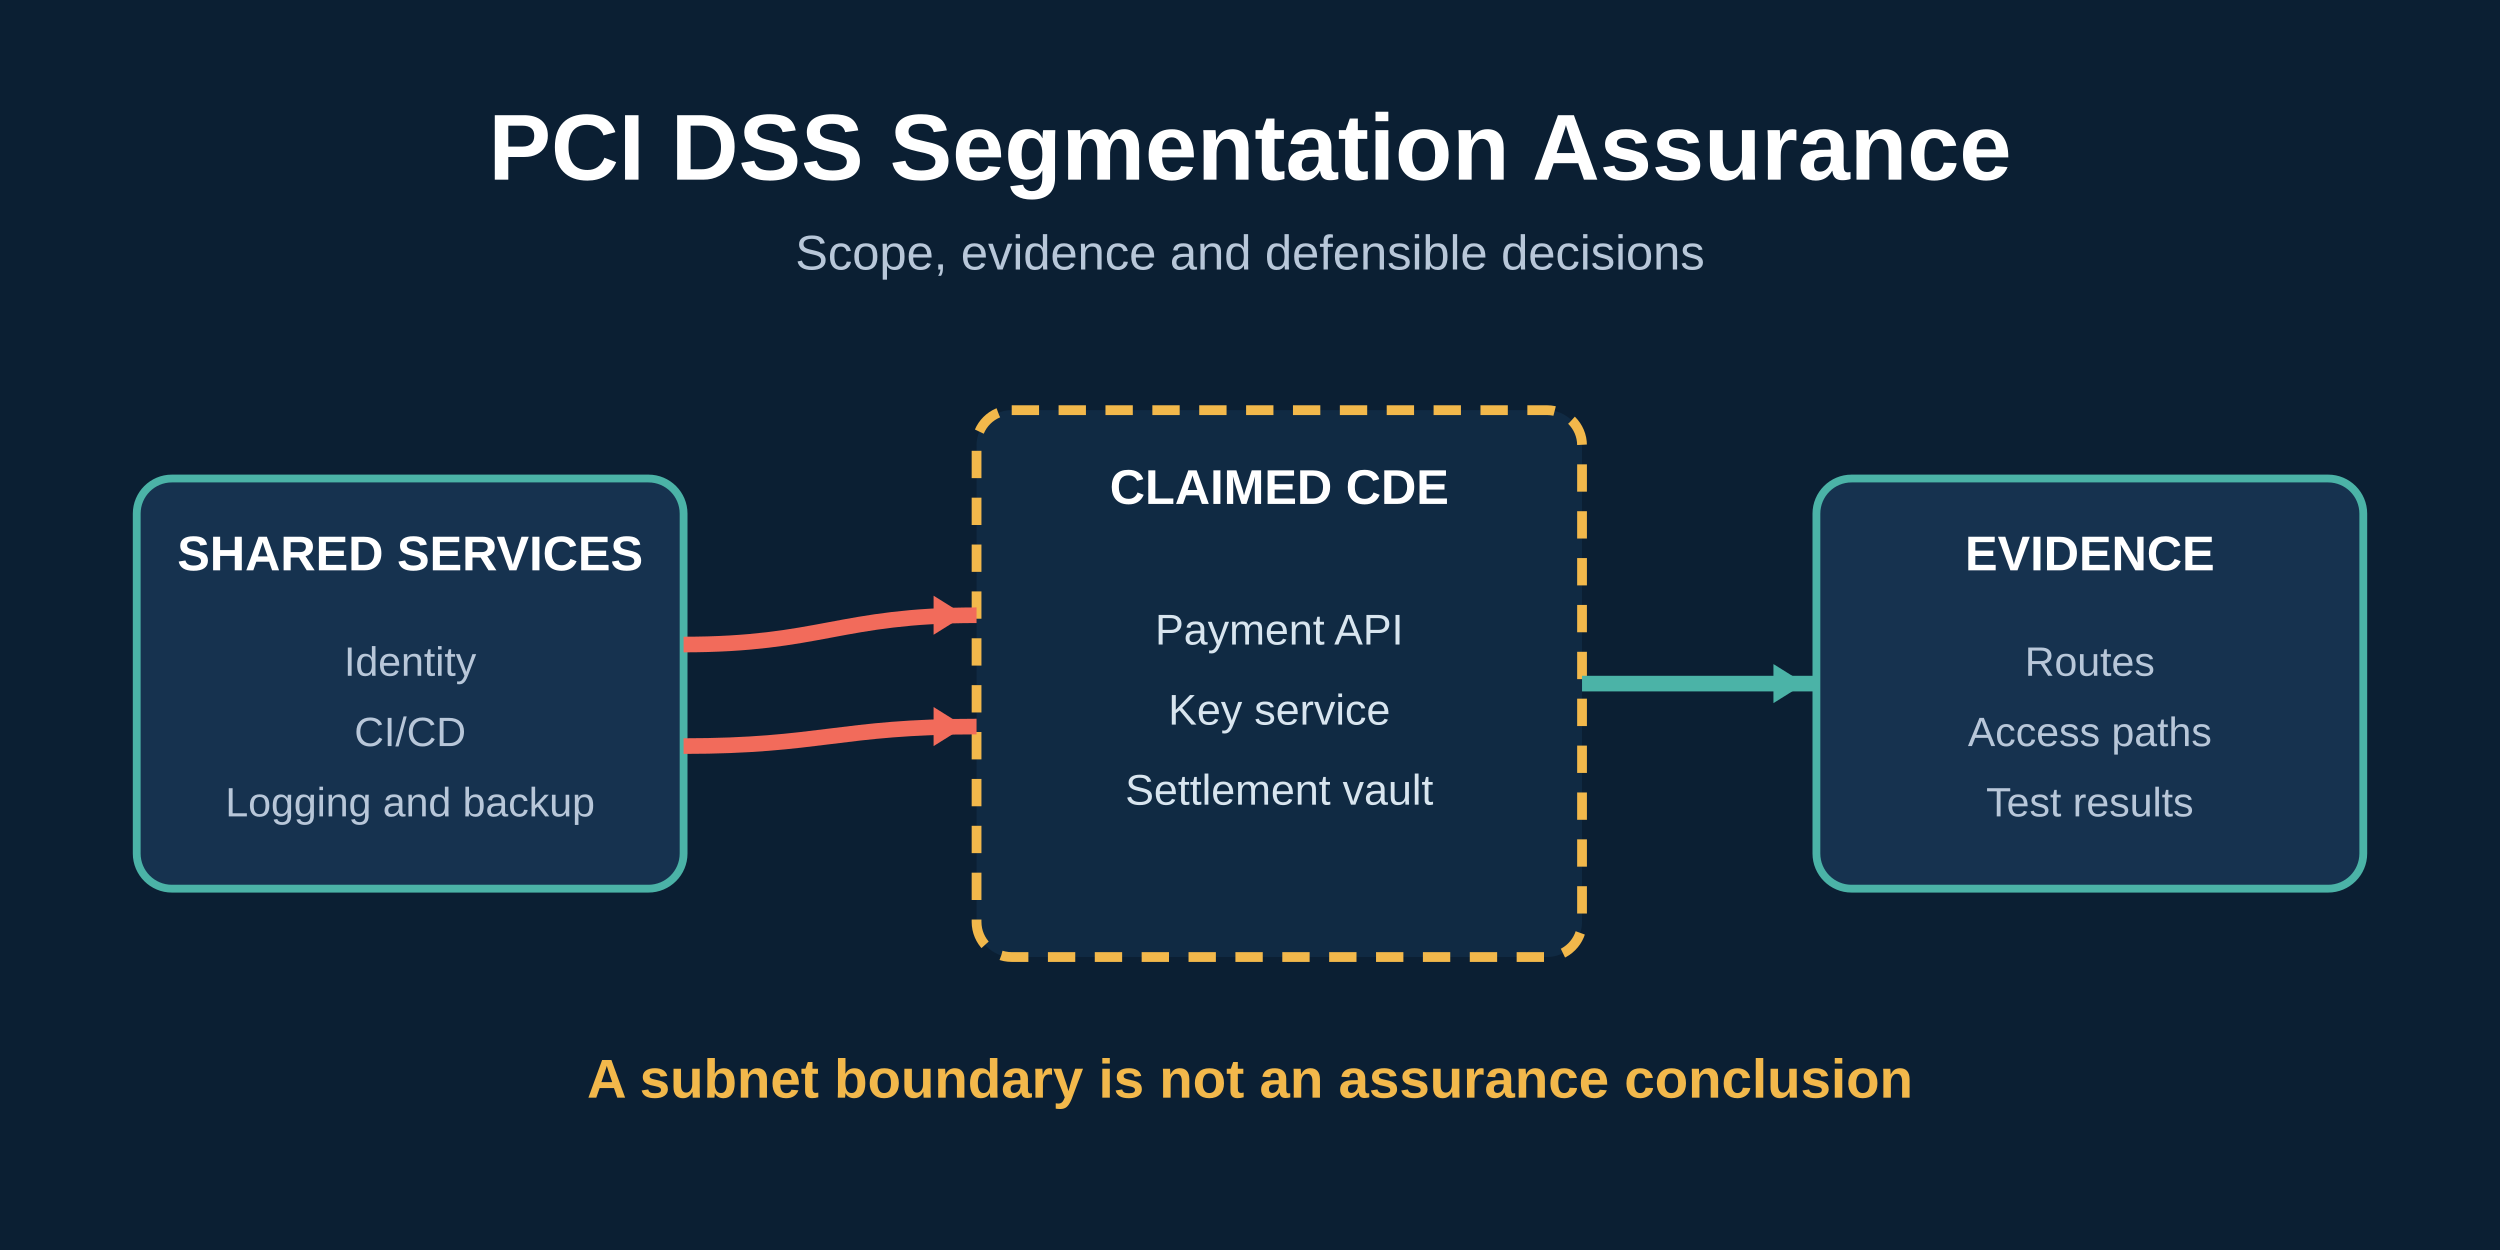
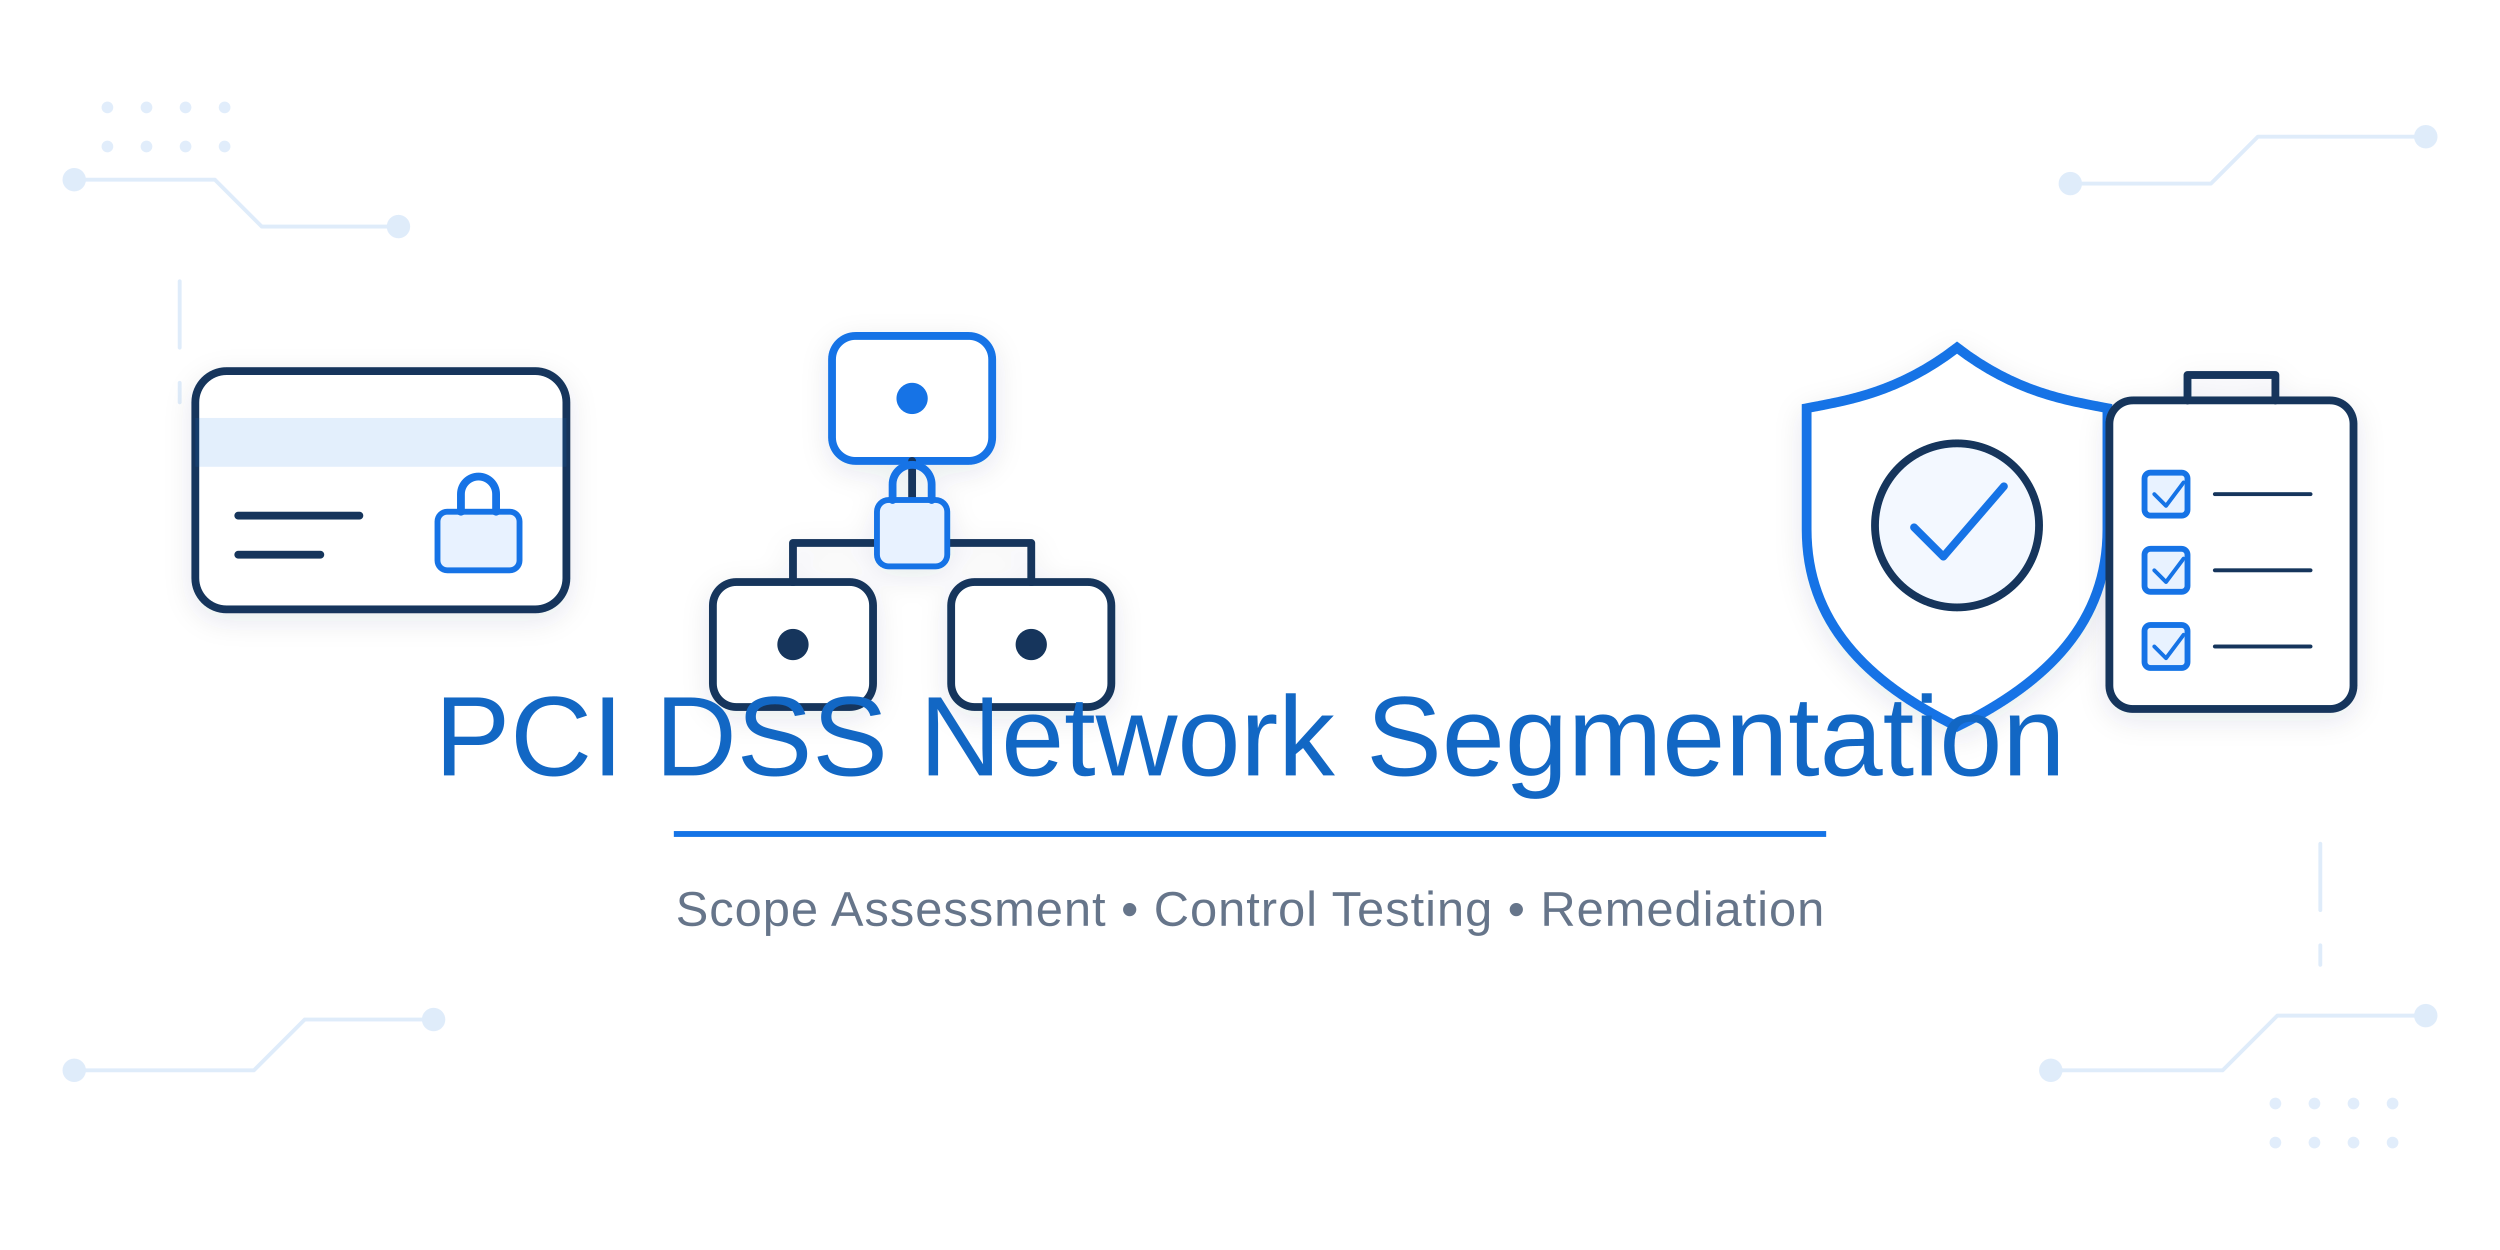
<svg xmlns="http://www.w3.org/2000/svg" width="1280" height="640" viewBox="0 0 1280 640" role="img" aria-labelledby="title desc">
-   <rect width="1280" height="640" fill="#0b1f33" />
-   <rect x="70" y="245" width="280" height="210" rx="18" fill="#16324f" stroke="#4bb3a7" stroke-width="4" />
-   <rect x="500" y="210" width="310" height="280" rx="18" fill="#102a43" stroke="#f2b84b" stroke-width="5" stroke-dasharray="14 10" />
-   <rect x="930" y="245" width="280" height="210" rx="18" fill="#16324f" stroke="#4bb3a7" stroke-width="4" />
-   <text x="640" y="92" text-anchor="middle" fill="#ffffff" font-family="Arial, sans-serif" font-size="48" font-weight="700">PCI DSS Segmentation Assurance</text>
-   <text x="640" y="138" text-anchor="middle" fill="#b8c7d9" font-family="Arial, sans-serif" font-size="25">Scope, evidence and defensible decisions</text>
-   <text x="210" y="292" text-anchor="middle" fill="#ffffff" font-family="Arial, sans-serif" font-size="25" font-weight="700">SHARED SERVICES</text>
-   <text x="655" y="258" text-anchor="middle" fill="#ffffff" font-family="Arial, sans-serif" font-size="25" font-weight="700">CLAIMED CDE</text>
-   <text x="1070" y="292" text-anchor="middle" fill="#ffffff" font-family="Arial, sans-serif" font-size="25" font-weight="700">EVIDENCE</text>
-   <text x="210" y="346" text-anchor="middle" fill="#b8c7d9" font-family="Arial, sans-serif" font-size="21">Identity</text>
-   <text x="210" y="382" text-anchor="middle" fill="#b8c7d9" font-family="Arial, sans-serif" font-size="21">CI/CD</text>
-   <text x="210" y="418" text-anchor="middle" fill="#b8c7d9" font-family="Arial, sans-serif" font-size="21">Logging and backup</text>
-   <text x="655" y="330" text-anchor="middle" fill="#d8e5ef" font-family="Arial, sans-serif" font-size="22">Payment API</text>
-   <text x="655" y="371" text-anchor="middle" fill="#d8e5ef" font-family="Arial, sans-serif" font-size="22">Key service</text>
-   <text x="655" y="412" text-anchor="middle" fill="#d8e5ef" font-family="Arial, sans-serif" font-size="22">Settlement vault</text>
-   <text x="1070" y="346" text-anchor="middle" fill="#b8c7d9" font-family="Arial, sans-serif" font-size="21">Routes</text>
-   <text x="1070" y="382" text-anchor="middle" fill="#b8c7d9" font-family="Arial, sans-serif" font-size="21">Access paths</text>
-   <text x="1070" y="418" text-anchor="middle" fill="#b8c7d9" font-family="Arial, sans-serif" font-size="21">Test results</text>
-   <path d="M350 330 C420 330 430 315 500 315" fill="none" stroke="#f26b5b" stroke-width="8" />
-   <path d="M350 382 C420 382 430 372 500 372" fill="none" stroke="#f26b5b" stroke-width="8" />
-   <path d="M810 350 C860 350 880 350 930 350" fill="none" stroke="#4bb3a7" stroke-width="8" />
-   <polygon points="494,315 478,305 478,325" fill="#f26b5b" />
-   <polygon points="494,372 478,362 478,382" fill="#f26b5b" />
-   <polygon points="924,350 908,340 908,360" fill="#4bb3a7" />
-   <text x="640" y="562" text-anchor="middle" fill="#f2b84b" font-family="Arial, sans-serif" font-size="28" font-weight="700">A subnet boundary is not an assurance conclusion</text>
+   <defs>
+     <filter id="shadow" x="-20%" y="-20%" width="140%" height="140%">
+       <feDropShadow dx="0" dy="4" stdDeviation="7" flood-color="#17324d" flood-opacity=".10" />
+     </filter>
+     <style>
+       .navy{stroke:#12345b}.blue{stroke:#1473e6}.pale{stroke:#dceafa}.gray{fill:#66758a}
+       .line{fill:none;stroke-width:4;stroke-linecap:round;stroke-linejoin:round}
+       .thin{fill:none;stroke-width:2;stroke-linecap:round;stroke-linejoin:round}
+     </style>
+   </defs>
+   <rect width="1280" height="640" fill="#ffffff" />
+   <g class="pale thin" opacity=".9">
+     <path d="M38 92h72l24 24h70" />
+     <path d="M38 548h92l26-26h66" />
+     <path d="M1060 94h72l24-24h86" />
+     <path d="M1050 548h88l28-28h76" />
+     <path d="M92 144v34m0 18v10M1188 432v34m0 18v10" />
+     <circle cx="38" cy="92" r="5" fill="#dceafa" />
+     <circle cx="204" cy="116" r="5" fill="#dceafa" />
+     <circle cx="38" cy="548" r="5" fill="#dceafa" />
+     <circle cx="222" cy="522" r="5" fill="#dceafa" />
+     <circle cx="1060" cy="94" r="5" fill="#dceafa" />
+     <circle cx="1242" cy="70" r="5" fill="#dceafa" />
+     <circle cx="1050" cy="548" r="5" fill="#dceafa" />
+     <circle cx="1242" cy="520" r="5" fill="#dceafa" />
+   </g>
+   <g fill="#dceafa" opacity=".85">
+     <circle cx="55" cy="55" r="3" />
+     <circle cx="75" cy="55" r="3" />
+     <circle cx="95" cy="55" r="3" />
+     <circle cx="115" cy="55" r="3" />
+     <circle cx="55" cy="75" r="3" />
+     <circle cx="75" cy="75" r="3" />
+     <circle cx="95" cy="75" r="3" />
+     <circle cx="115" cy="75" r="3" />
+     <circle cx="1165" cy="565" r="3" />
+     <circle cx="1185" cy="565" r="3" />
+     <circle cx="1205" cy="565" r="3" />
+     <circle cx="1225" cy="565" r="3" />
+     <circle cx="1165" cy="585" r="3" />
+     <circle cx="1185" cy="585" r="3" />
+     <circle cx="1205" cy="585" r="3" />
+     <circle cx="1225" cy="585" r="3" />
+   </g>
+   <g transform="translate(100 190)" filter="url(#shadow)">
+     <rect x="0" y="0" width="190" height="122" rx="16" fill="#fff" stroke="#12345b" stroke-width="4" />
+     <rect x="0" y="24" width="190" height="25" fill="#1473e6" opacity=".12" />
+     <path d="M22 74h62M22 94h42" class="navy line" />
+     <rect x="124" y="72" width="42" height="30" rx="5" fill="#e8f2ff" stroke="#1473e6" stroke-width="3" />
+     <path d="M136 72v-9a9 9 0 0 1 18 0v9" class="blue line" />
+   </g>
+   <g transform="translate(365 172)" filter="url(#shadow)">
+     <rect x="61" y="0" width="82" height="64" rx="12" fill="#fff" stroke="#1473e6" stroke-width="4" />
+     <rect x="0" y="126" width="82" height="64" rx="12" fill="#fff" stroke="#12345b" stroke-width="4" />
+     <rect x="122" y="126" width="82" height="64" rx="12" fill="#fff" stroke="#12345b" stroke-width="4" />
+     <path d="M102 64v28M41 126v-20h122v20" class="navy line" />
+     <rect x="84" y="84" width="36" height="34" rx="6" fill="#e8f2ff" stroke="#1473e6" stroke-width="3" />
+     <path d="M92 84v-8a10 10 0 0 1 20 0v8" class="blue line" />
+     <circle cx="102" cy="32" r="8" fill="#1473e6" />
+     <circle cx="41" cy="158" r="8" fill="#12345b" />
+     <circle cx="163" cy="158" r="8" fill="#12345b" />
+   </g>
+   <g transform="translate(910 178)" filter="url(#shadow)">
+     <path d="M92 0c30 23 56 27 77 31v62c0 47-30 78-77 101C45 171 15 140 15 93V31C36 27 62 23 92 0Z" fill="#fff" stroke="#1473e6" stroke-width="5" />
+     <circle cx="92" cy="91" r="42" fill="#f3f8ff" stroke="#12345b" stroke-width="4" />
+     <path d="m70 92 15 15 31-36" class="blue line" stroke-width="7" />
+   </g>
+   <g transform="translate(1080 205)" filter="url(#shadow)">
+     <rect x="0" y="0" width="125" height="158" rx="12" fill="#fff" stroke="#12345b" stroke-width="4" />
+     <path d="M40 0v-13h45V0" class="navy line" />
+     <rect x="18" y="37" width="22" height="22" rx="3" fill="#e8f2ff" stroke="#1473e6" stroke-width="3" />
+     <rect x="18" y="76" width="22" height="22" rx="3" fill="#e8f2ff" stroke="#1473e6" stroke-width="3" />
+     <rect x="18" y="115" width="22" height="22" rx="3" fill="#e8f2ff" stroke="#1473e6" stroke-width="3" />
+     <path d="m23 48 6 6 9-12M23 87l6 6 9-12M23 126l6 6 9-12" class="blue thin" stroke-width="3" />
+     <path d="M54 48h49M54 87h49M54 126h49" class="navy thin" stroke-width="3" />
+   </g>
+   <text x="640" y="397" text-anchor="middle" fill="#1267c4" font-family="Arial, Helvetica, sans-serif" font-size="58" font-weight="400">PCI DSS Network Segmentation</text>
+   <line x1="345" y1="427" x2="935" y2="427" stroke="#1473e6" stroke-width="3" />
+   <text x="640" y="474" text-anchor="middle" class="gray" font-family="Arial, Helvetica, sans-serif" font-size="25" letter-spacing=".5">Scope Assessment  •  Control Testing  •  Remediation</text>
</svg>
